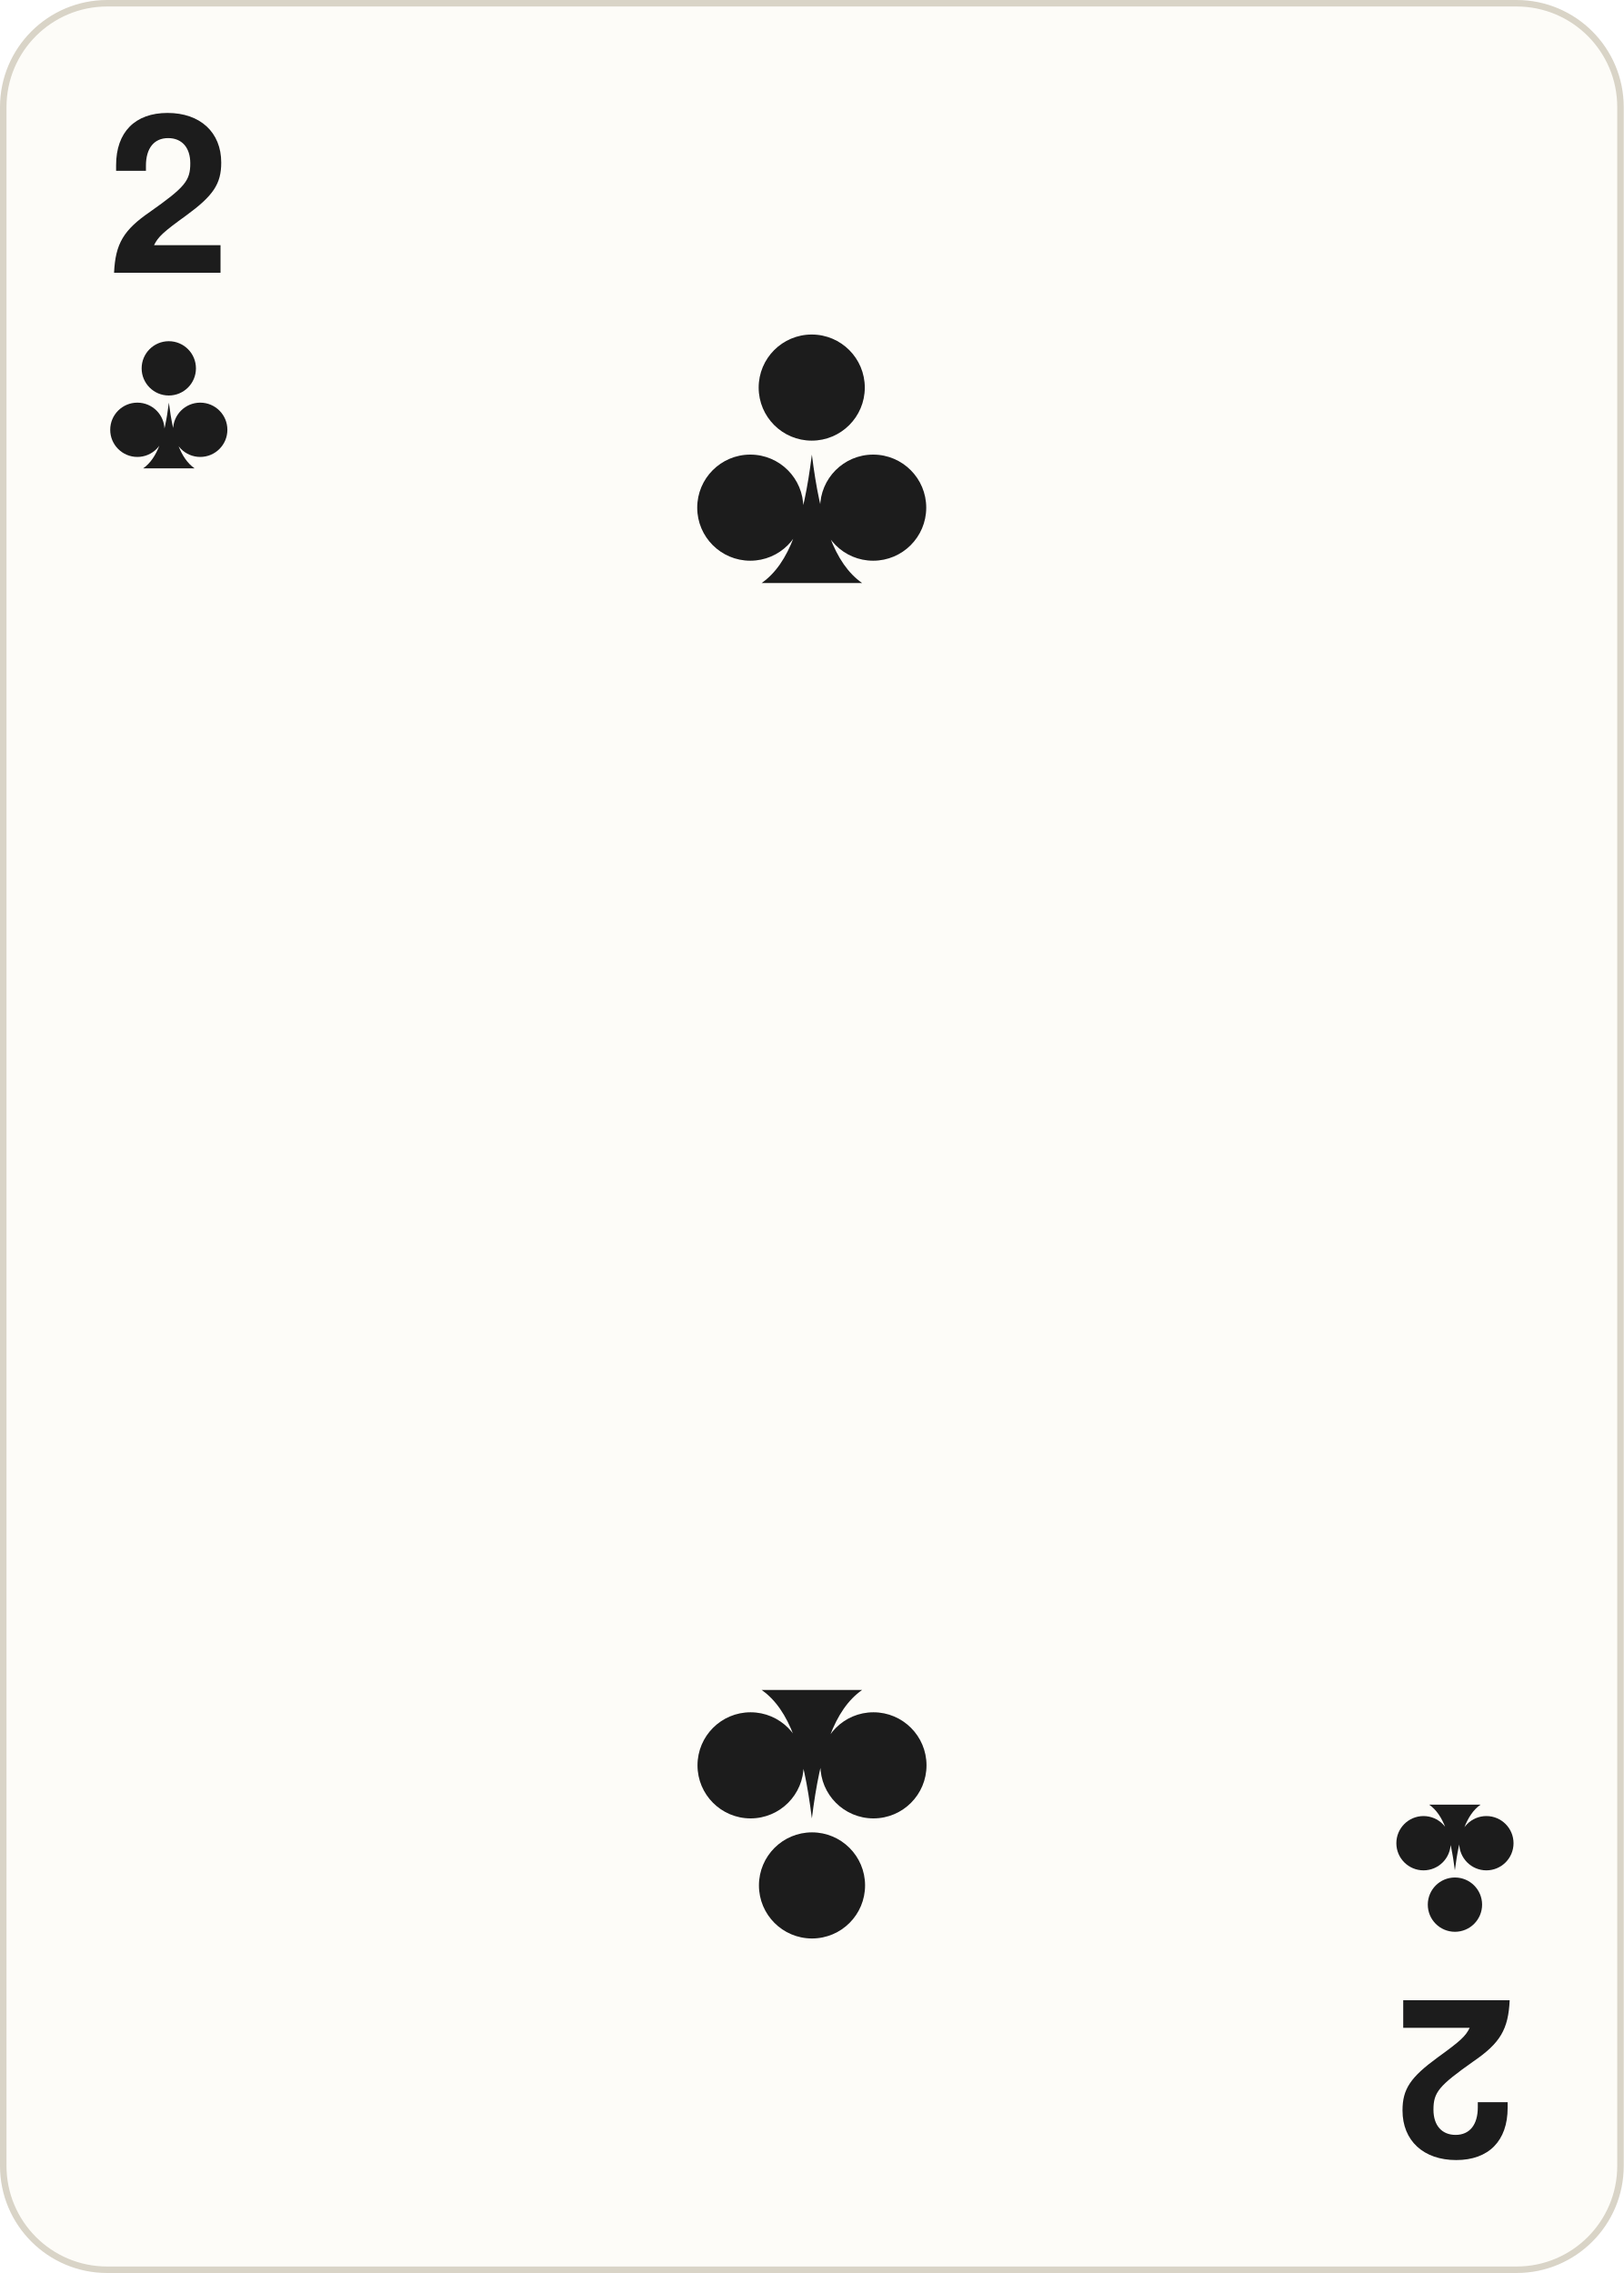
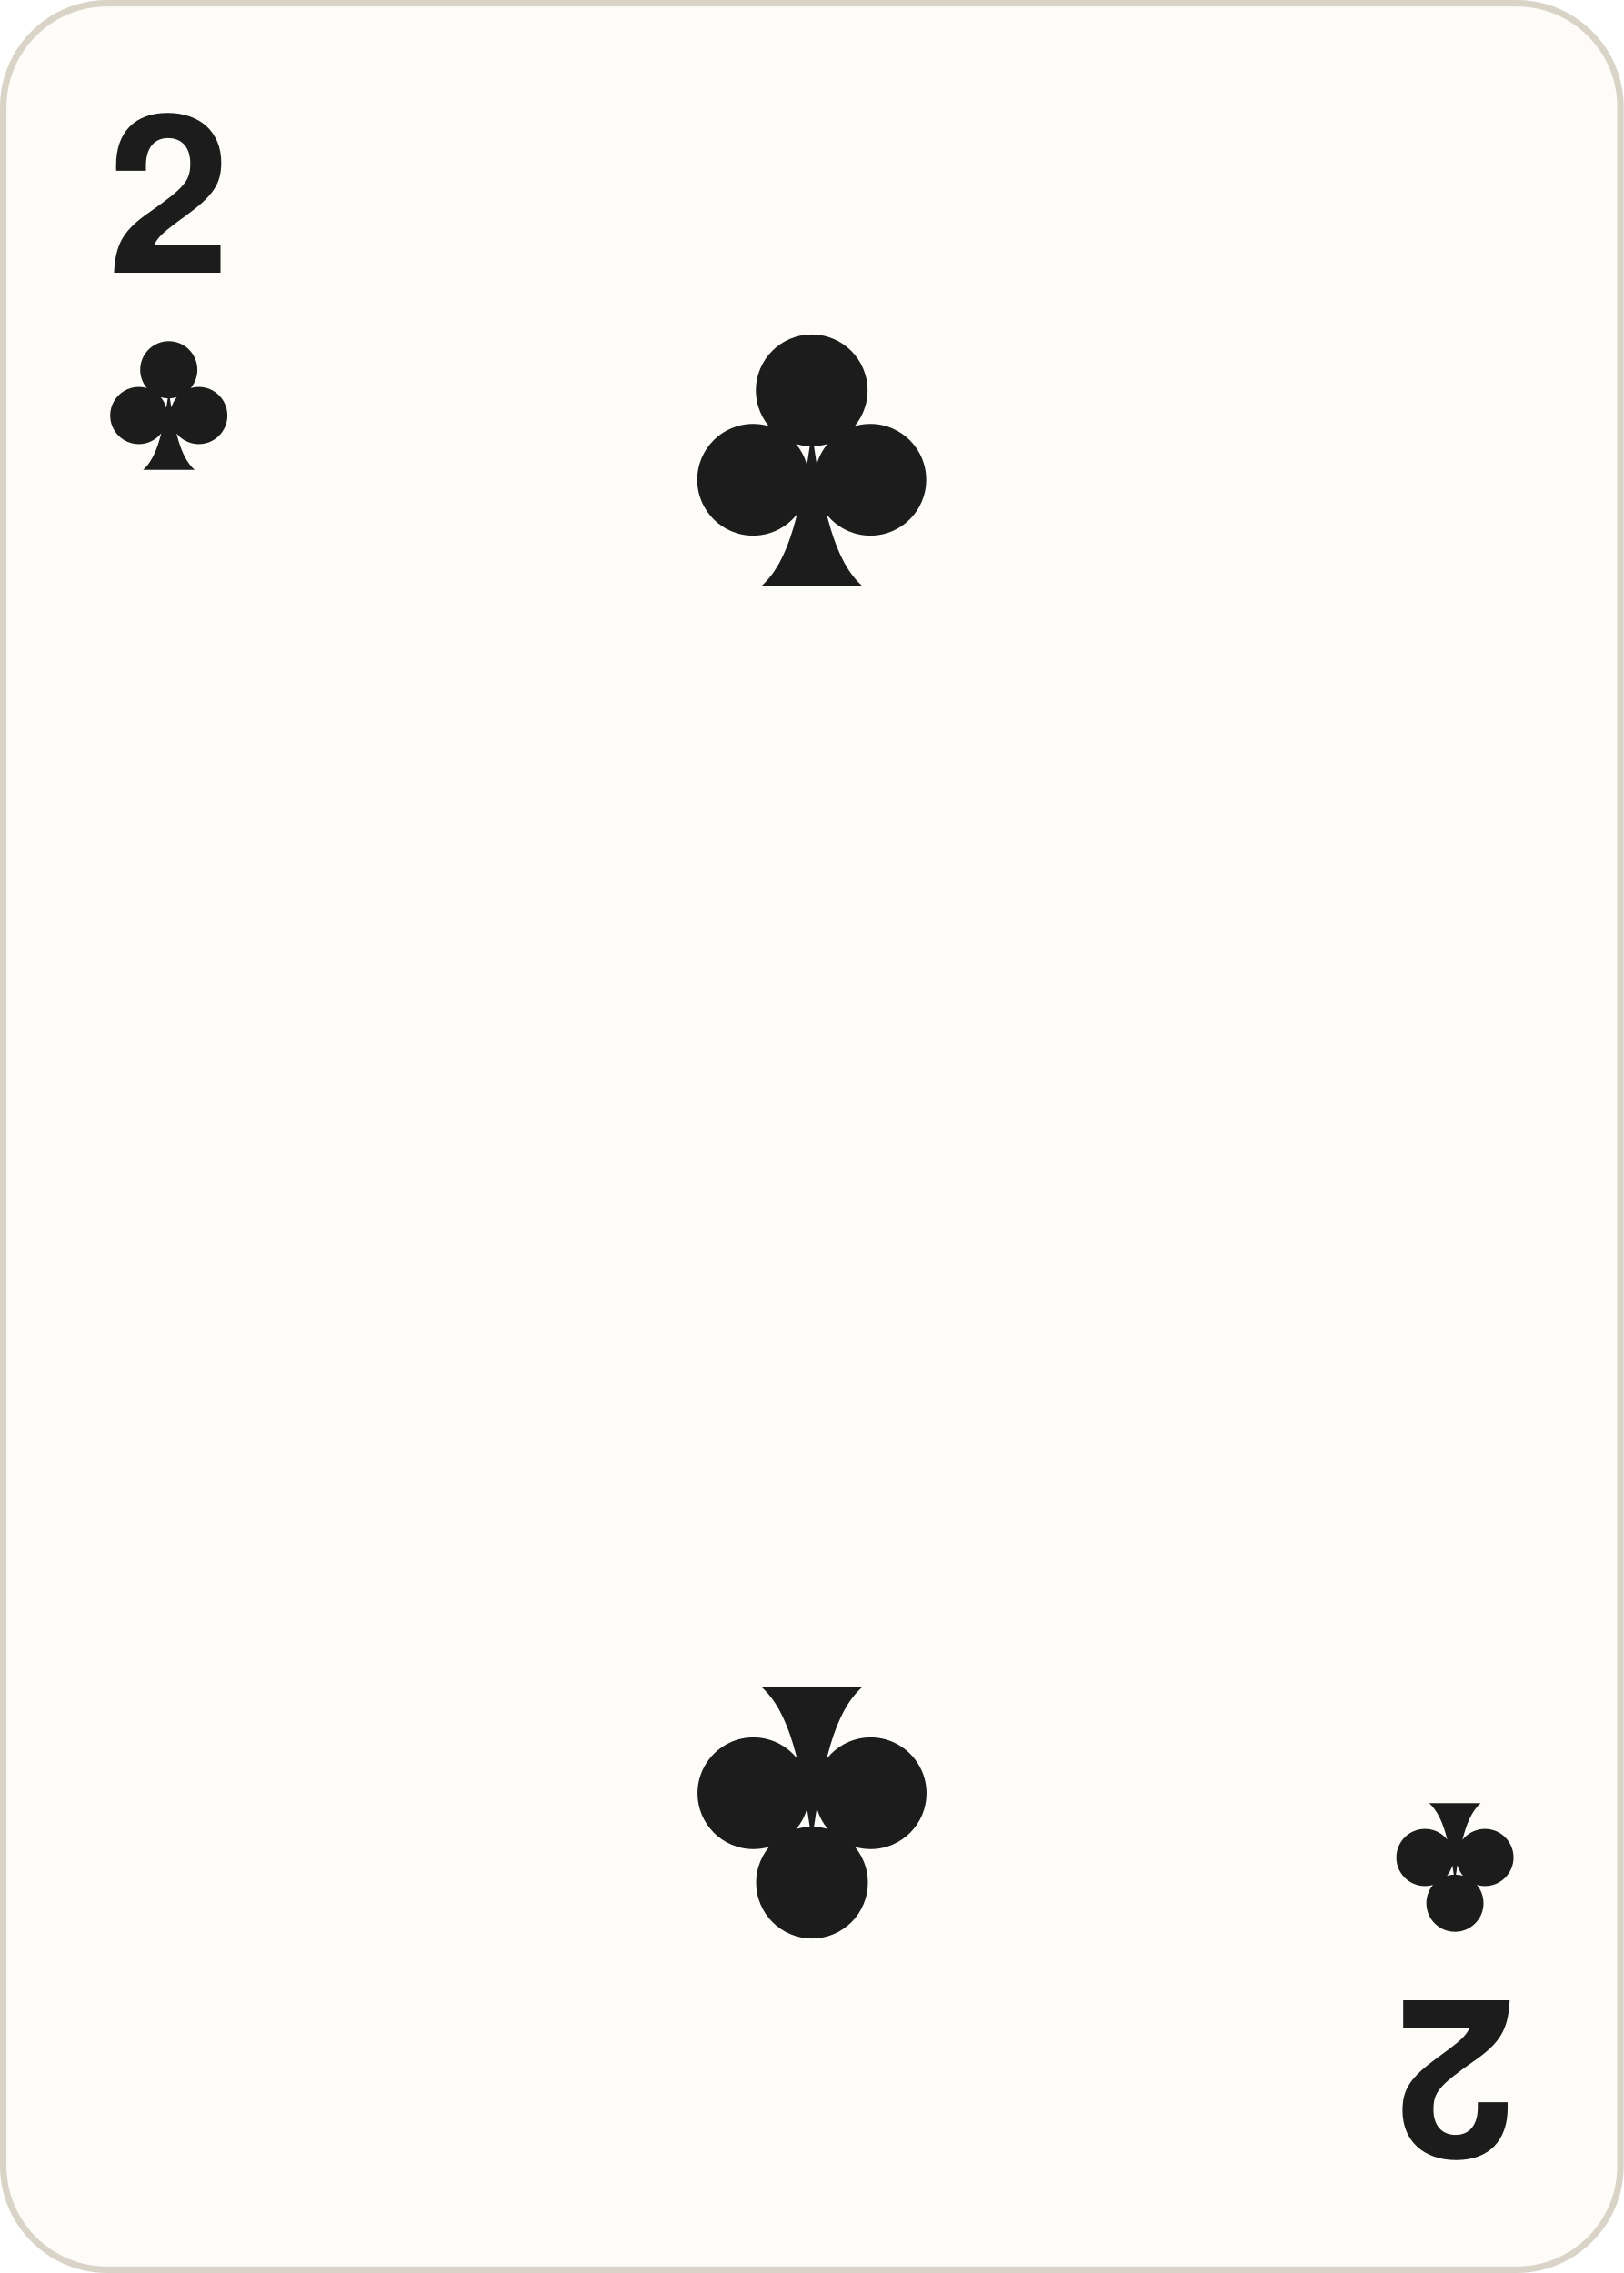
<svg xmlns="http://www.w3.org/2000/svg" viewBox="0 0 250 350" width="250" height="350">
  <rect x="0.5" y="0.5" width="249" height="349" rx="16" fill="#fdfcf8" stroke="#d9d4c7" stroke-width="1" />
  <text x="26" y="42" font-size="34" font-weight="700" text-anchor="middle" fill="#1c1c1c" font-family="Helvetica Neue, Helvetica, Arial, sans-serif">2</text>
-   <path d="M50,7 A19,19 0 1 1 49.9,7 Z M28,50 A19,19 0 1 1 27.9,50 Z M72,50 A19,19 0 1 1 71.9,50 Z M50,50 C53,74 58,89 68,96 L32,96 C42,89 47,74 50,50 Z" fill="#1c1c1c" transform="translate(26.0,62.0) scale(0.22) translate(-50,-50)" />
+   <path d="M50,7 A20,20 0 1 1 49.9,7 Z M29,39 A20,20 0 1 1 28.9,39 Z M71,39 A20,20 0 1 1 70.9,39 Z M50,42 C54,70 58,88 68,97 L32,97 C42,88 46,70 50,42 Z" fill="#1c1c1c" transform="translate(26.0,62.0) scale(0.22) translate(-50,-50)" />
  <g transform="rotate(180 125.0 175.0)">
    <text x="26" y="42" font-size="34" font-weight="700" text-anchor="middle" fill="#1c1c1c" font-family="Helvetica Neue, Helvetica, Arial, sans-serif">2</text>
-     <path d="M50,7 A19,19 0 1 1 49.9,7 Z M28,50 A19,19 0 1 1 27.9,50 Z M72,50 A19,19 0 1 1 71.9,50 Z M50,50 C53,74 58,89 68,96 L32,96 C42,89 47,74 50,50 Z" fill="#1c1c1c" transform="translate(26.0,62.0) scale(0.22) translate(-50,-50)" />
+     <path d="M50,7 A20,20 0 1 1 49.9,7 Z M29,39 A20,20 0 1 1 28.9,39 Z M71,39 A20,20 0 1 1 70.9,39 Z M50,42 C54,70 58,88 68,97 L32,97 C42,88 46,70 50,42 Z" fill="#1c1c1c" transform="translate(26.0,62.0) scale(0.22) translate(-50,-50)" />
  </g>
-   <path d="M50,7 A19,19 0 1 1 49.9,7 Z M28,50 A19,19 0 1 1 27.9,50 Z M72,50 A19,19 0 1 1 71.9,50 Z M50,50 C53,74 58,89 68,96 L32,96 C42,89 47,74 50,50 Z" fill="#1c1c1c" transform="translate(125.0,70.0) scale(0.43) translate(-50,-50)" />
-   <path d="M50,7 A19,19 0 1 1 49.9,7 Z M28,50 A19,19 0 1 1 27.9,50 Z M72,50 A19,19 0 1 1 71.9,50 Z M50,50 C53,74 58,89 68,96 L32,96 C42,89 47,74 50,50 Z" fill="#1c1c1c" transform="translate(125.0,280.0) rotate(180) scale(0.43) translate(-50,-50)" />
+   <path d="M50,7 A20,20 0 1 1 49.9,7 Z M29,39 A20,20 0 1 1 28.9,39 Z M71,39 A20,20 0 1 1 70.9,39 Z M50,42 C54,70 58,88 68,97 L32,97 C42,88 46,70 50,42 Z" fill="#1c1c1c" transform="translate(125.0,70.0) scale(0.43) translate(-50,-50)" />
+   <path d="M50,7 A20,20 0 1 1 49.9,7 Z M29,39 A20,20 0 1 1 28.9,39 Z M71,39 A20,20 0 1 1 70.9,39 Z M50,42 C54,70 58,88 68,97 L32,97 C42,88 46,70 50,42 Z" fill="#1c1c1c" transform="translate(125.0,280.0) rotate(180) scale(0.43) translate(-50,-50)" />
</svg>
